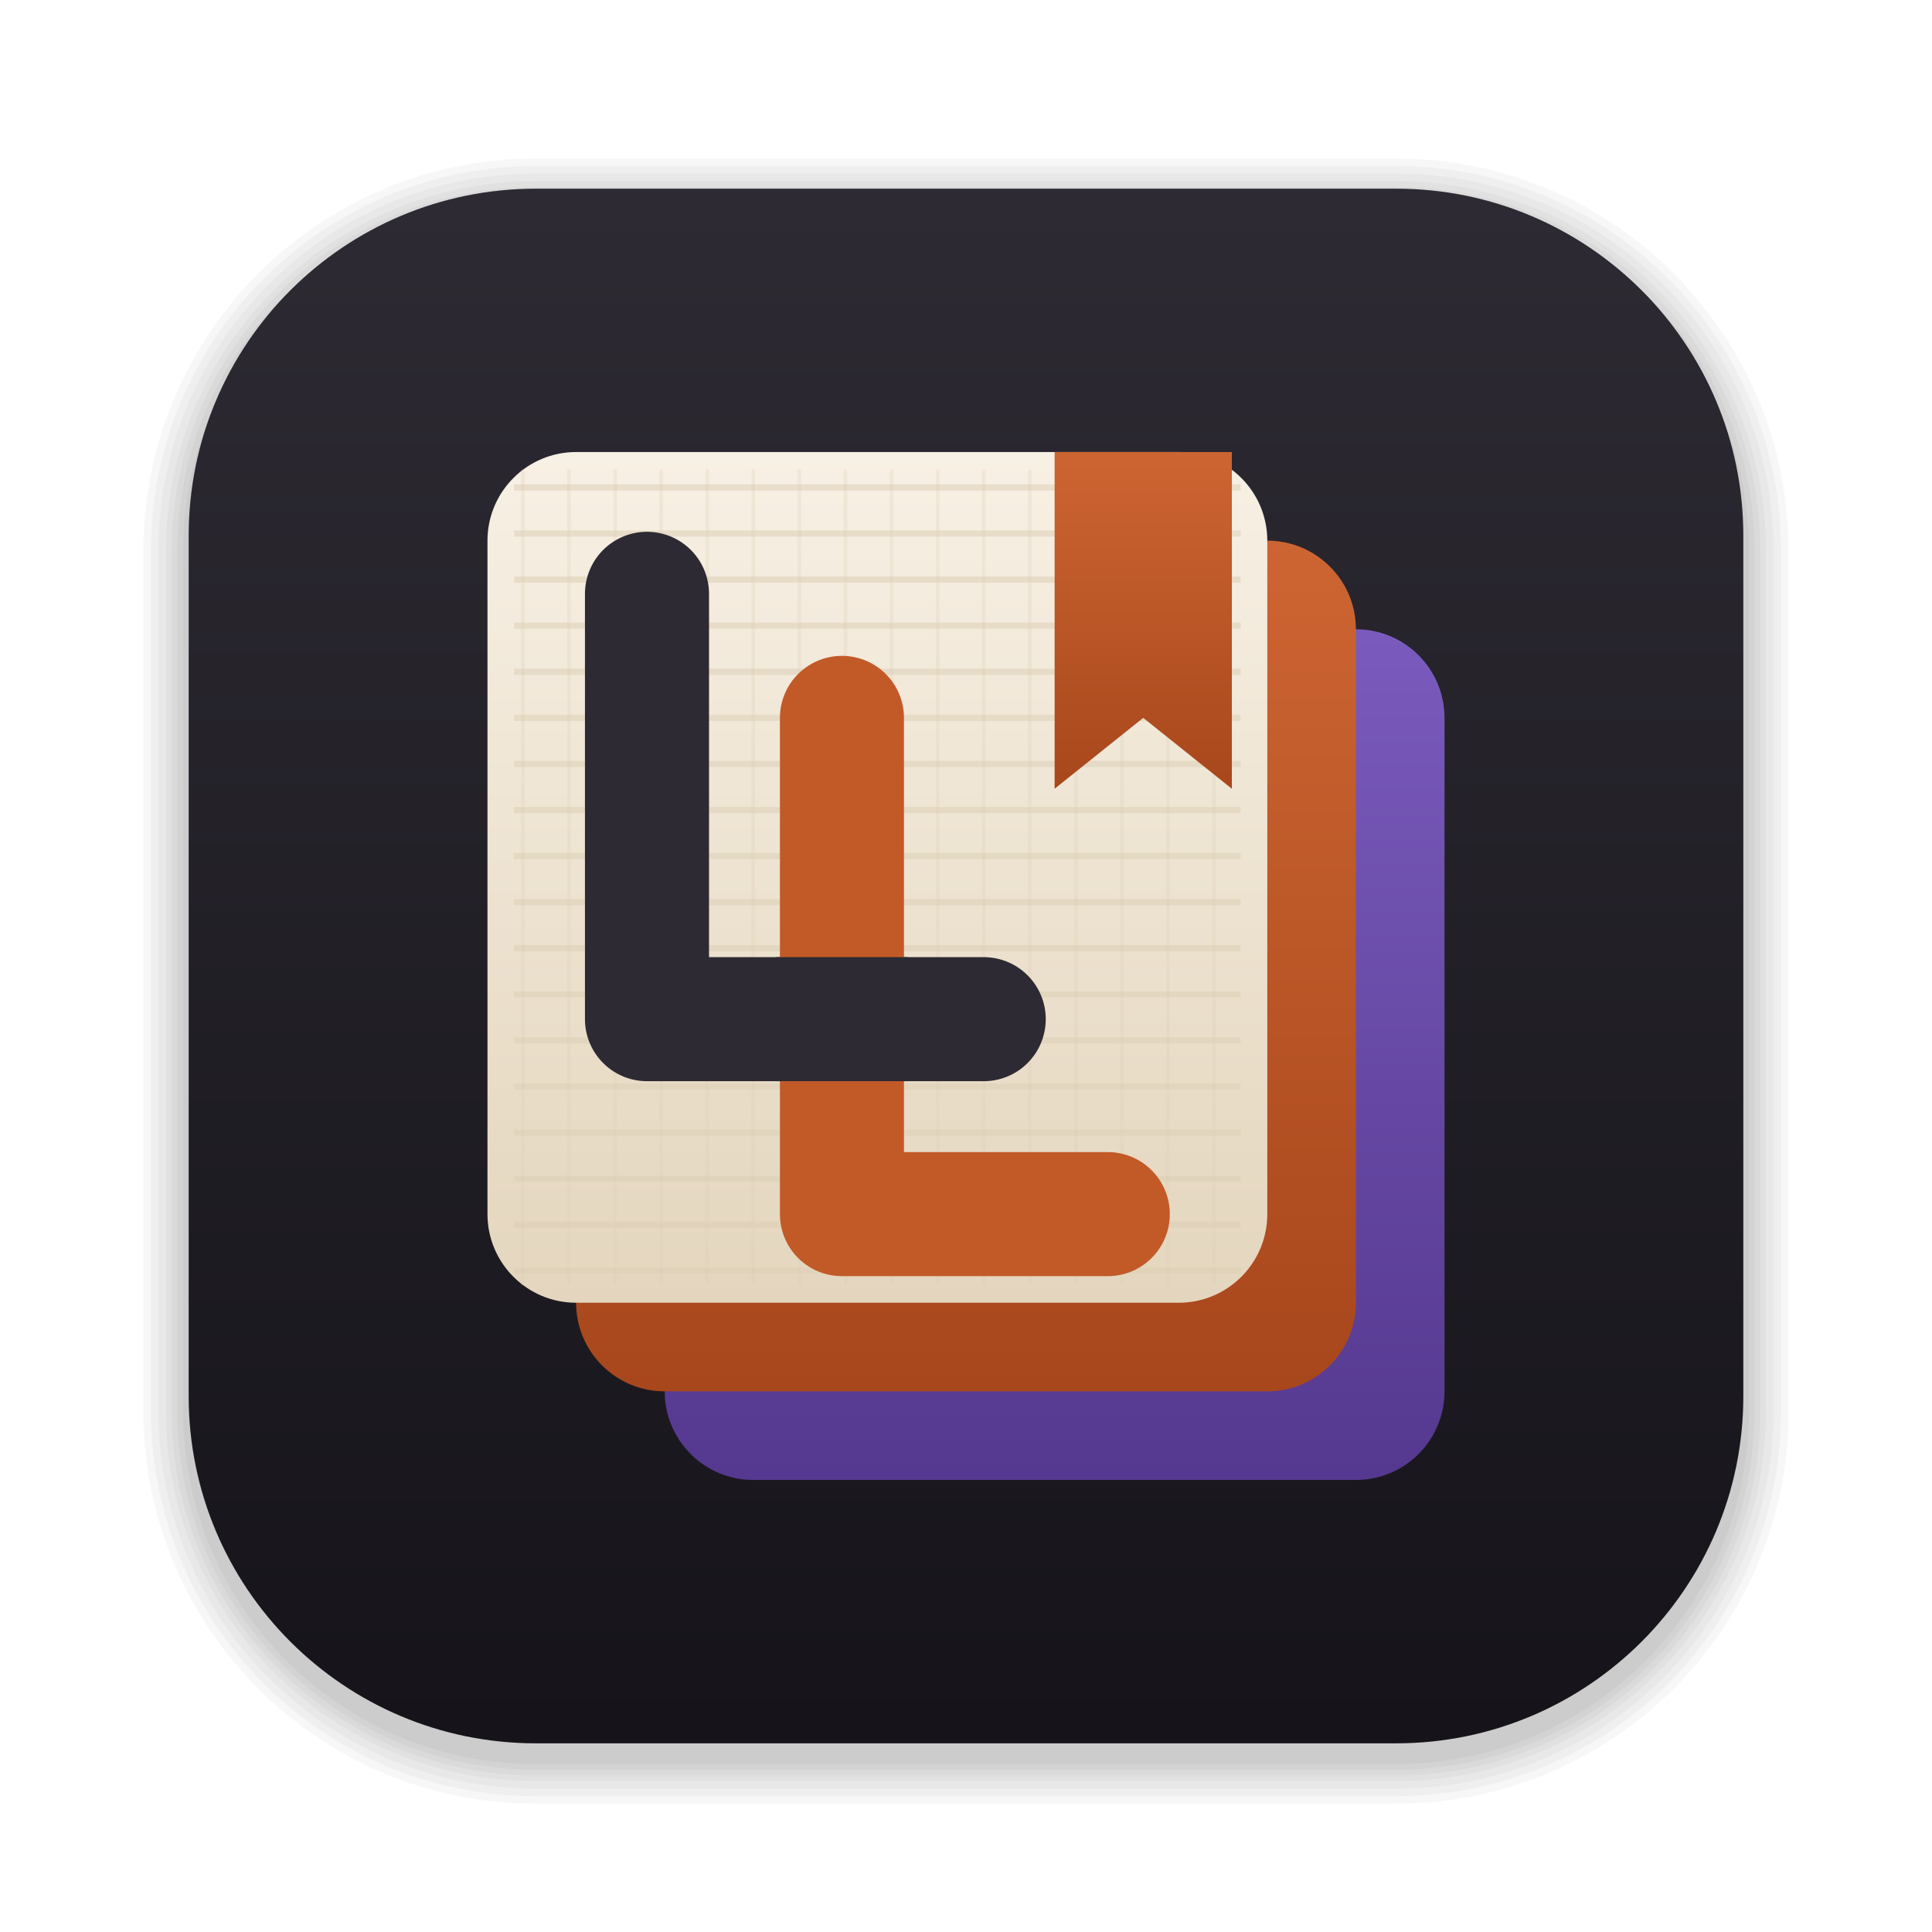
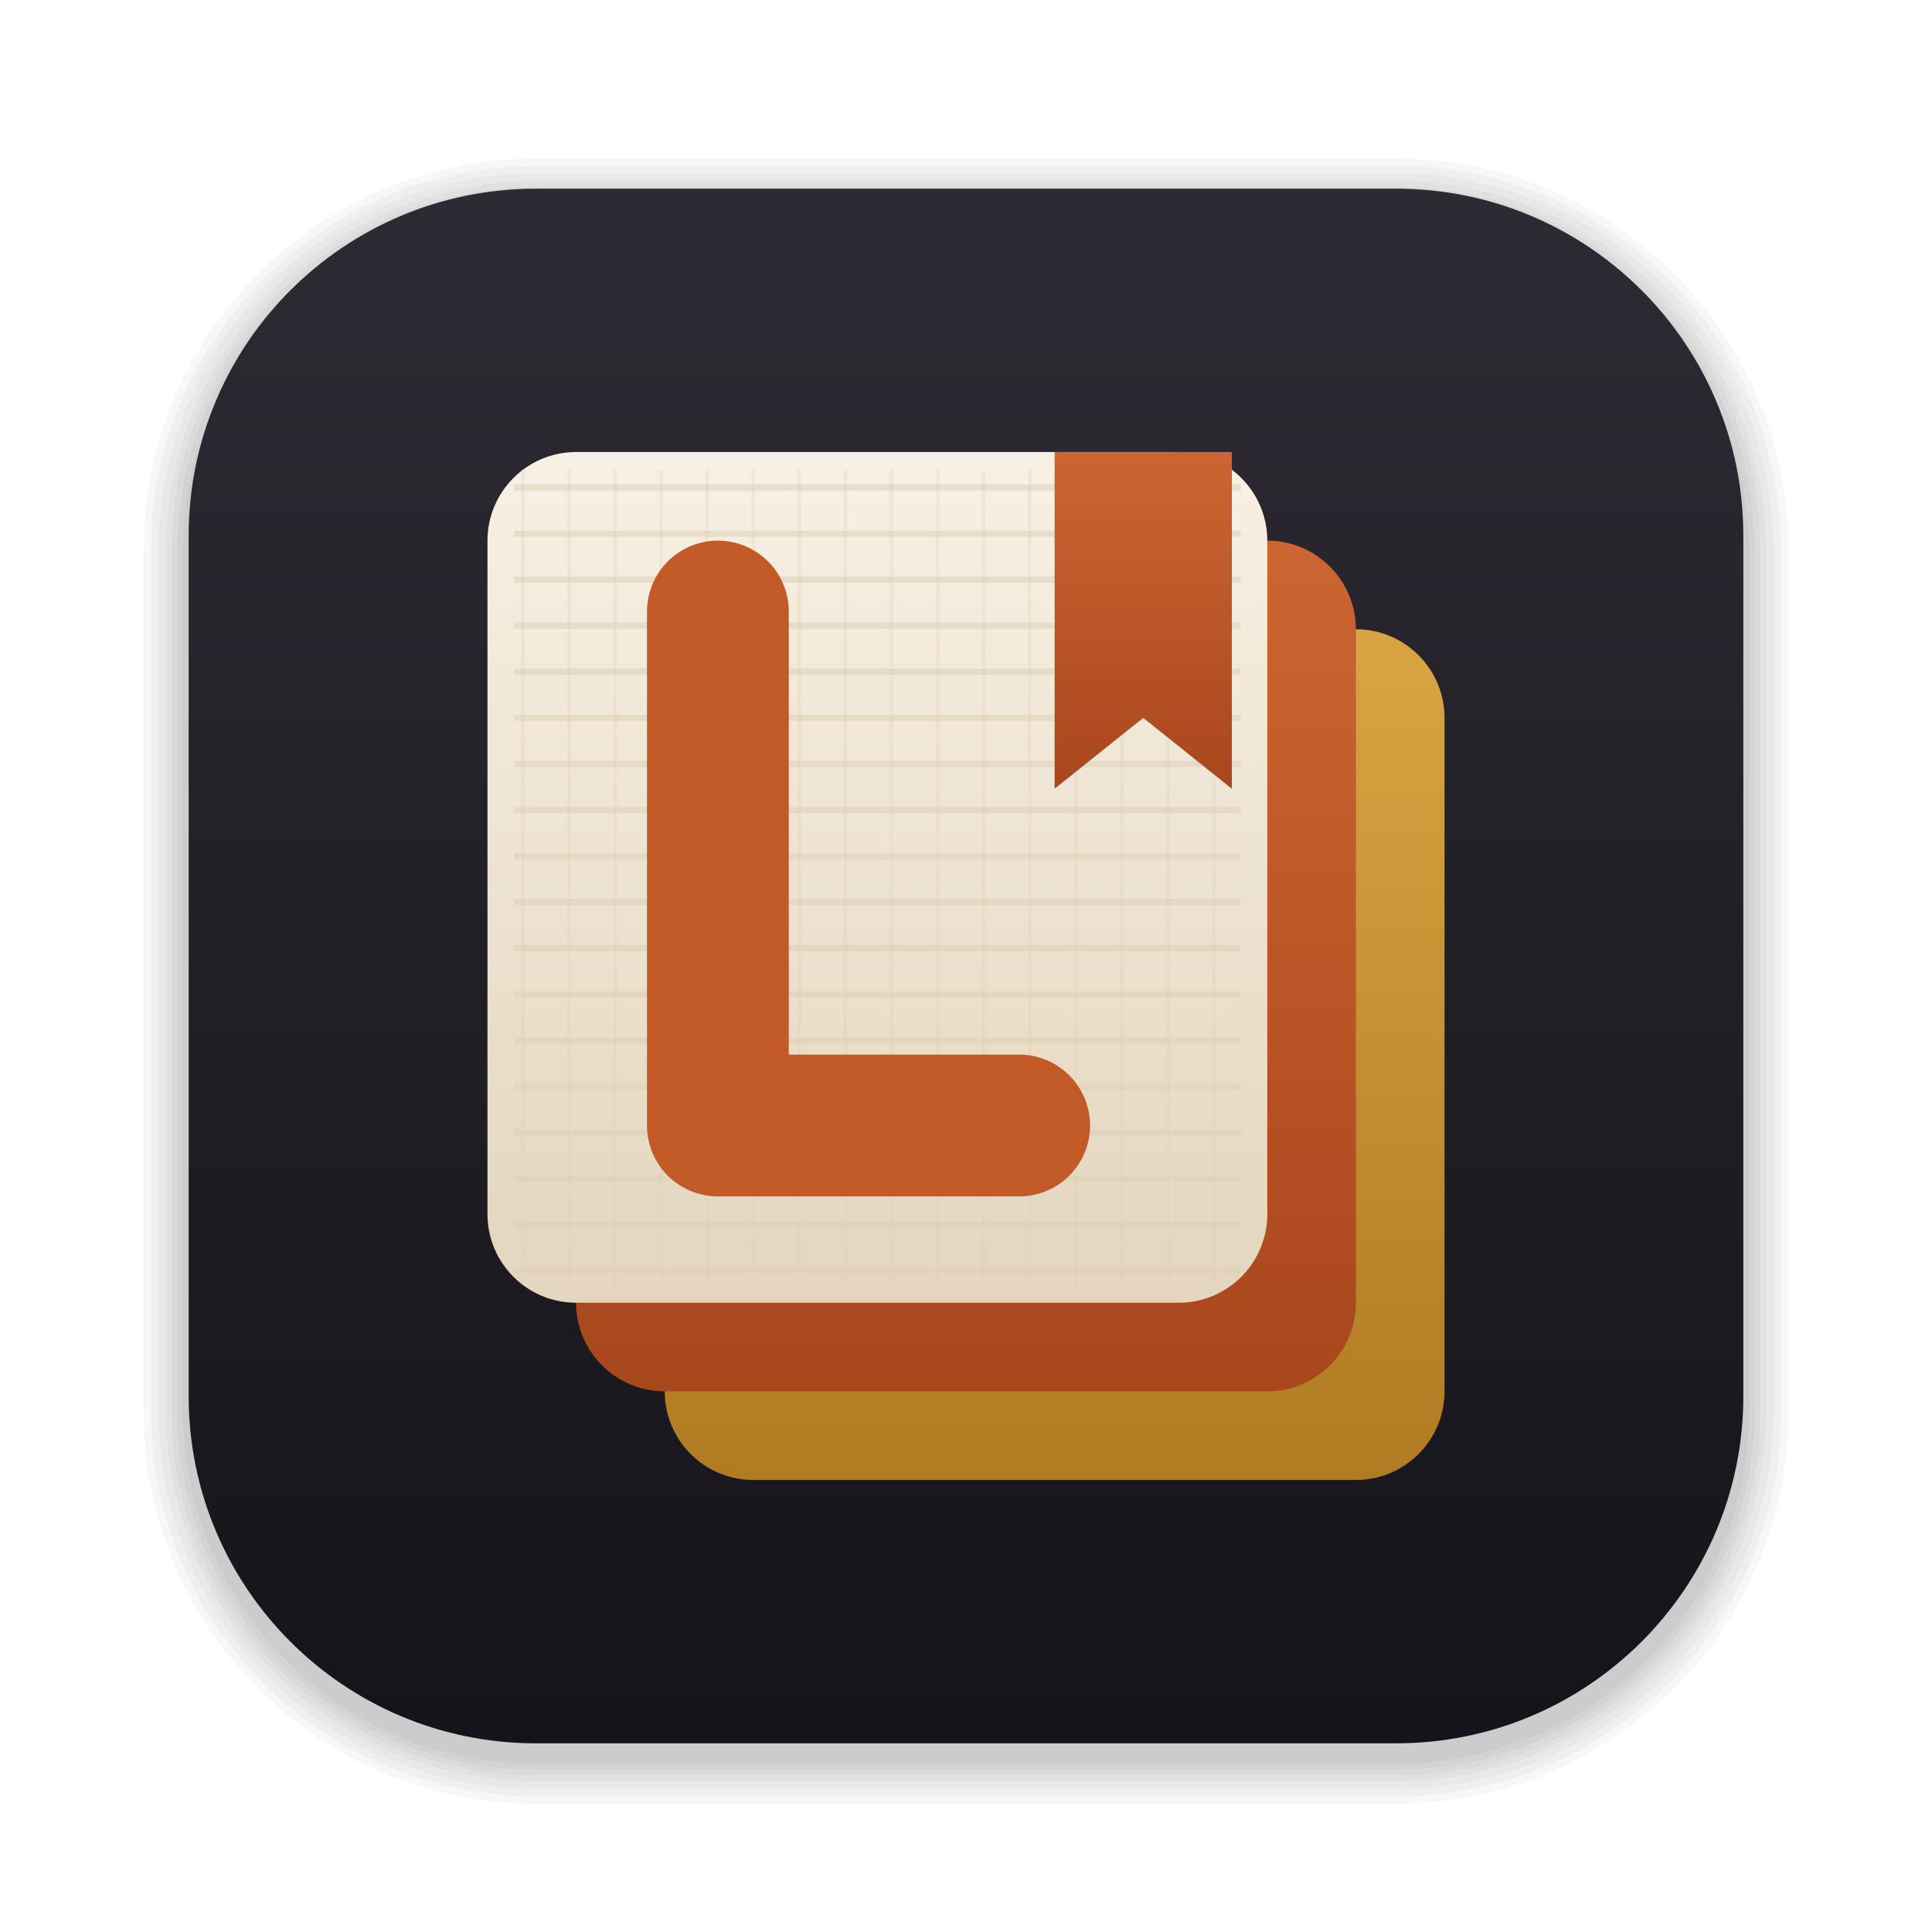
<svg xmlns="http://www.w3.org/2000/svg" width="1024" height="1024" viewBox="0 0 1024 1024">
  <g fill="#000" fill-opacity="0.035">
    <rect x="76" y="84" width="872" height="872" rx="208" />
    <rect x="80" y="88" width="864" height="864" rx="204" />
    <rect x="84" y="92" width="856" height="856" rx="200" />
    <rect x="88" y="96" width="848" height="848" rx="196" />
    <rect x="91" y="99" width="842" height="842" rx="193" />
    <rect x="94" y="102" width="836" height="836" rx="190" />
    <rect x="97" y="105" width="830" height="830" rx="187" />
  </g>
  <g transform="translate(100 100) scale(8.24)">
    <defs>
      <linearGradient id="ink" x1="0" y1="0" x2="0" y2="1">
        <stop offset="0" stop-color="#2d2a33" />
        <stop offset="1" stop-color="#16141a" />
      </linearGradient>
      <linearGradient id="linen" x1="0" y1="0" x2="0" y2="1">
        <stop offset="0" stop-color="#f7f0e4" />
        <stop offset="1" stop-color="#e4d6be" />
      </linearGradient>
      <linearGradient id="terra" x1="0" y1="0" x2="0" y2="1">
        <stop offset="0" stop-color="#cd6532" />
        <stop offset="1" stop-color="#a8471c" />
      </linearGradient>
-       <linearGradient id="plum" x1="0" y1="0" x2="0" y2="1">
-         <stop offset="0" stop-color="#7a5bbd" />
-         <stop offset="1" stop-color="#55388f" />
+       <linearGradient id="ochre" x1="0" y1="0" x2="0" y2="1">
+         <stop offset="0" stop-color="#d9a441" />
+         <stop offset="1" stop-color="#b07b22" />
      </linearGradient>
    </defs>
    <rect width="100" height="100" rx="22.33" fill="url(#ink)" />
    <g transform="translate(50 50) scale(1.14) translate(-50 -49)">
-       <rect x="33" y="30" width="44" height="48" rx="5" fill="url(#plum)" />
+       <rect x="33" y="30" width="44" height="48" rx="5" fill="url(#ochre)" />
      <rect x="28" y="25" width="44" height="48" rx="5" fill="url(#terra)" />
      <rect x="23" y="20" width="44" height="48" rx="5" fill="url(#linen)" />
      <path d="M24.5 22.0h41" stroke="#dccfb6" stroke-width="0.35" stroke-opacity="0.55" />
      <path d="M24.5 24.6h41" stroke="#dccfb6" stroke-width="0.35" stroke-opacity="0.55" />
      <path d="M24.5 27.2h41" stroke="#dccfb6" stroke-width="0.35" stroke-opacity="0.55" />
      <path d="M24.5 29.8h41" stroke="#dccfb6" stroke-width="0.35" stroke-opacity="0.55" />
      <path d="M24.5 32.4h41" stroke="#dccfb6" stroke-width="0.35" stroke-opacity="0.55" />
      <path d="M24.5 35.0h41" stroke="#dccfb6" stroke-width="0.35" stroke-opacity="0.55" />
      <path d="M24.5 37.6h41" stroke="#dccfb6" stroke-width="0.35" stroke-opacity="0.55" />
      <path d="M24.5 40.2h41" stroke="#dccfb6" stroke-width="0.35" stroke-opacity="0.55" />
      <path d="M24.5 42.8h41" stroke="#dccfb6" stroke-width="0.35" stroke-opacity="0.55" />
      <path d="M24.5 45.4h41" stroke="#dccfb6" stroke-width="0.35" stroke-opacity="0.55" />
      <path d="M24.5 48.0h41" stroke="#dccfb6" stroke-width="0.35" stroke-opacity="0.55" />
      <path d="M24.5 50.6h41" stroke="#dccfb6" stroke-width="0.35" stroke-opacity="0.55" />
      <path d="M24.5 53.2h41" stroke="#dccfb6" stroke-width="0.35" stroke-opacity="0.55" />
      <path d="M24.5 55.8h41" stroke="#dccfb6" stroke-width="0.35" stroke-opacity="0.55" />
      <path d="M24.5 58.4h41" stroke="#dccfb6" stroke-width="0.35" stroke-opacity="0.55" />
      <path d="M24.5 61.0h41" stroke="#dccfb6" stroke-width="0.35" stroke-opacity="0.55" />
      <path d="M24.5 63.6h41" stroke="#dccfb6" stroke-width="0.35" stroke-opacity="0.55" />
      <path d="M24.5 66.2h41" stroke="#dccfb6" stroke-width="0.35" stroke-opacity="0.55" />
      <path d="M25.0 21v46" stroke="#dccfb6" stroke-width="0.2" stroke-opacity="0.25" />
      <path d="M27.6 21v46" stroke="#dccfb6" stroke-width="0.2" stroke-opacity="0.25" />
      <path d="M30.2 21v46" stroke="#dccfb6" stroke-width="0.2" stroke-opacity="0.25" />
      <path d="M32.8 21v46" stroke="#dccfb6" stroke-width="0.2" stroke-opacity="0.25" />
      <path d="M35.4 21v46" stroke="#dccfb6" stroke-width="0.2" stroke-opacity="0.25" />
      <path d="M38.0 21v46" stroke="#dccfb6" stroke-width="0.2" stroke-opacity="0.25" />
      <path d="M40.6 21v46" stroke="#dccfb6" stroke-width="0.2" stroke-opacity="0.25" />
      <path d="M43.2 21v46" stroke="#dccfb6" stroke-width="0.2" stroke-opacity="0.25" />
      <path d="M45.8 21v46" stroke="#dccfb6" stroke-width="0.2" stroke-opacity="0.25" />
      <path d="M48.4 21v46" stroke="#dccfb6" stroke-width="0.2" stroke-opacity="0.25" />
      <path d="M51.0 21v46" stroke="#dccfb6" stroke-width="0.2" stroke-opacity="0.25" />
      <path d="M53.6 21v46" stroke="#dccfb6" stroke-width="0.2" stroke-opacity="0.25" />
      <path d="M56.2 21v46" stroke="#dccfb6" stroke-width="0.2" stroke-opacity="0.25" />
      <path d="M58.8 21v46" stroke="#dccfb6" stroke-width="0.2" stroke-opacity="0.25" />
      <path d="M61.4 21v46" stroke="#dccfb6" stroke-width="0.2" stroke-opacity="0.25" />
      <path d="M64.0 21v46" stroke="#dccfb6" stroke-width="0.2" stroke-opacity="0.25" />
      <path d="M55 20v19l5-4 5 4V20z" fill="url(#terra)" />
-       <path d="M32 28v24h19" fill="none" stroke="#2d2a33" stroke-width="7" stroke-linecap="round" stroke-linejoin="round" />
-       <path d="M43 35v28h15" fill="none" stroke="#c25a28" stroke-width="7" stroke-linecap="round" stroke-linejoin="round" />
-       <path d="M39.3 52h7.4" stroke="#2d2a33" stroke-width="7" />
+       <path d="M36 29v29h17" fill="none" stroke="#c25a28" stroke-width="8" stroke-linecap="round" stroke-linejoin="round" />
    </g>
  </g>
</svg>
